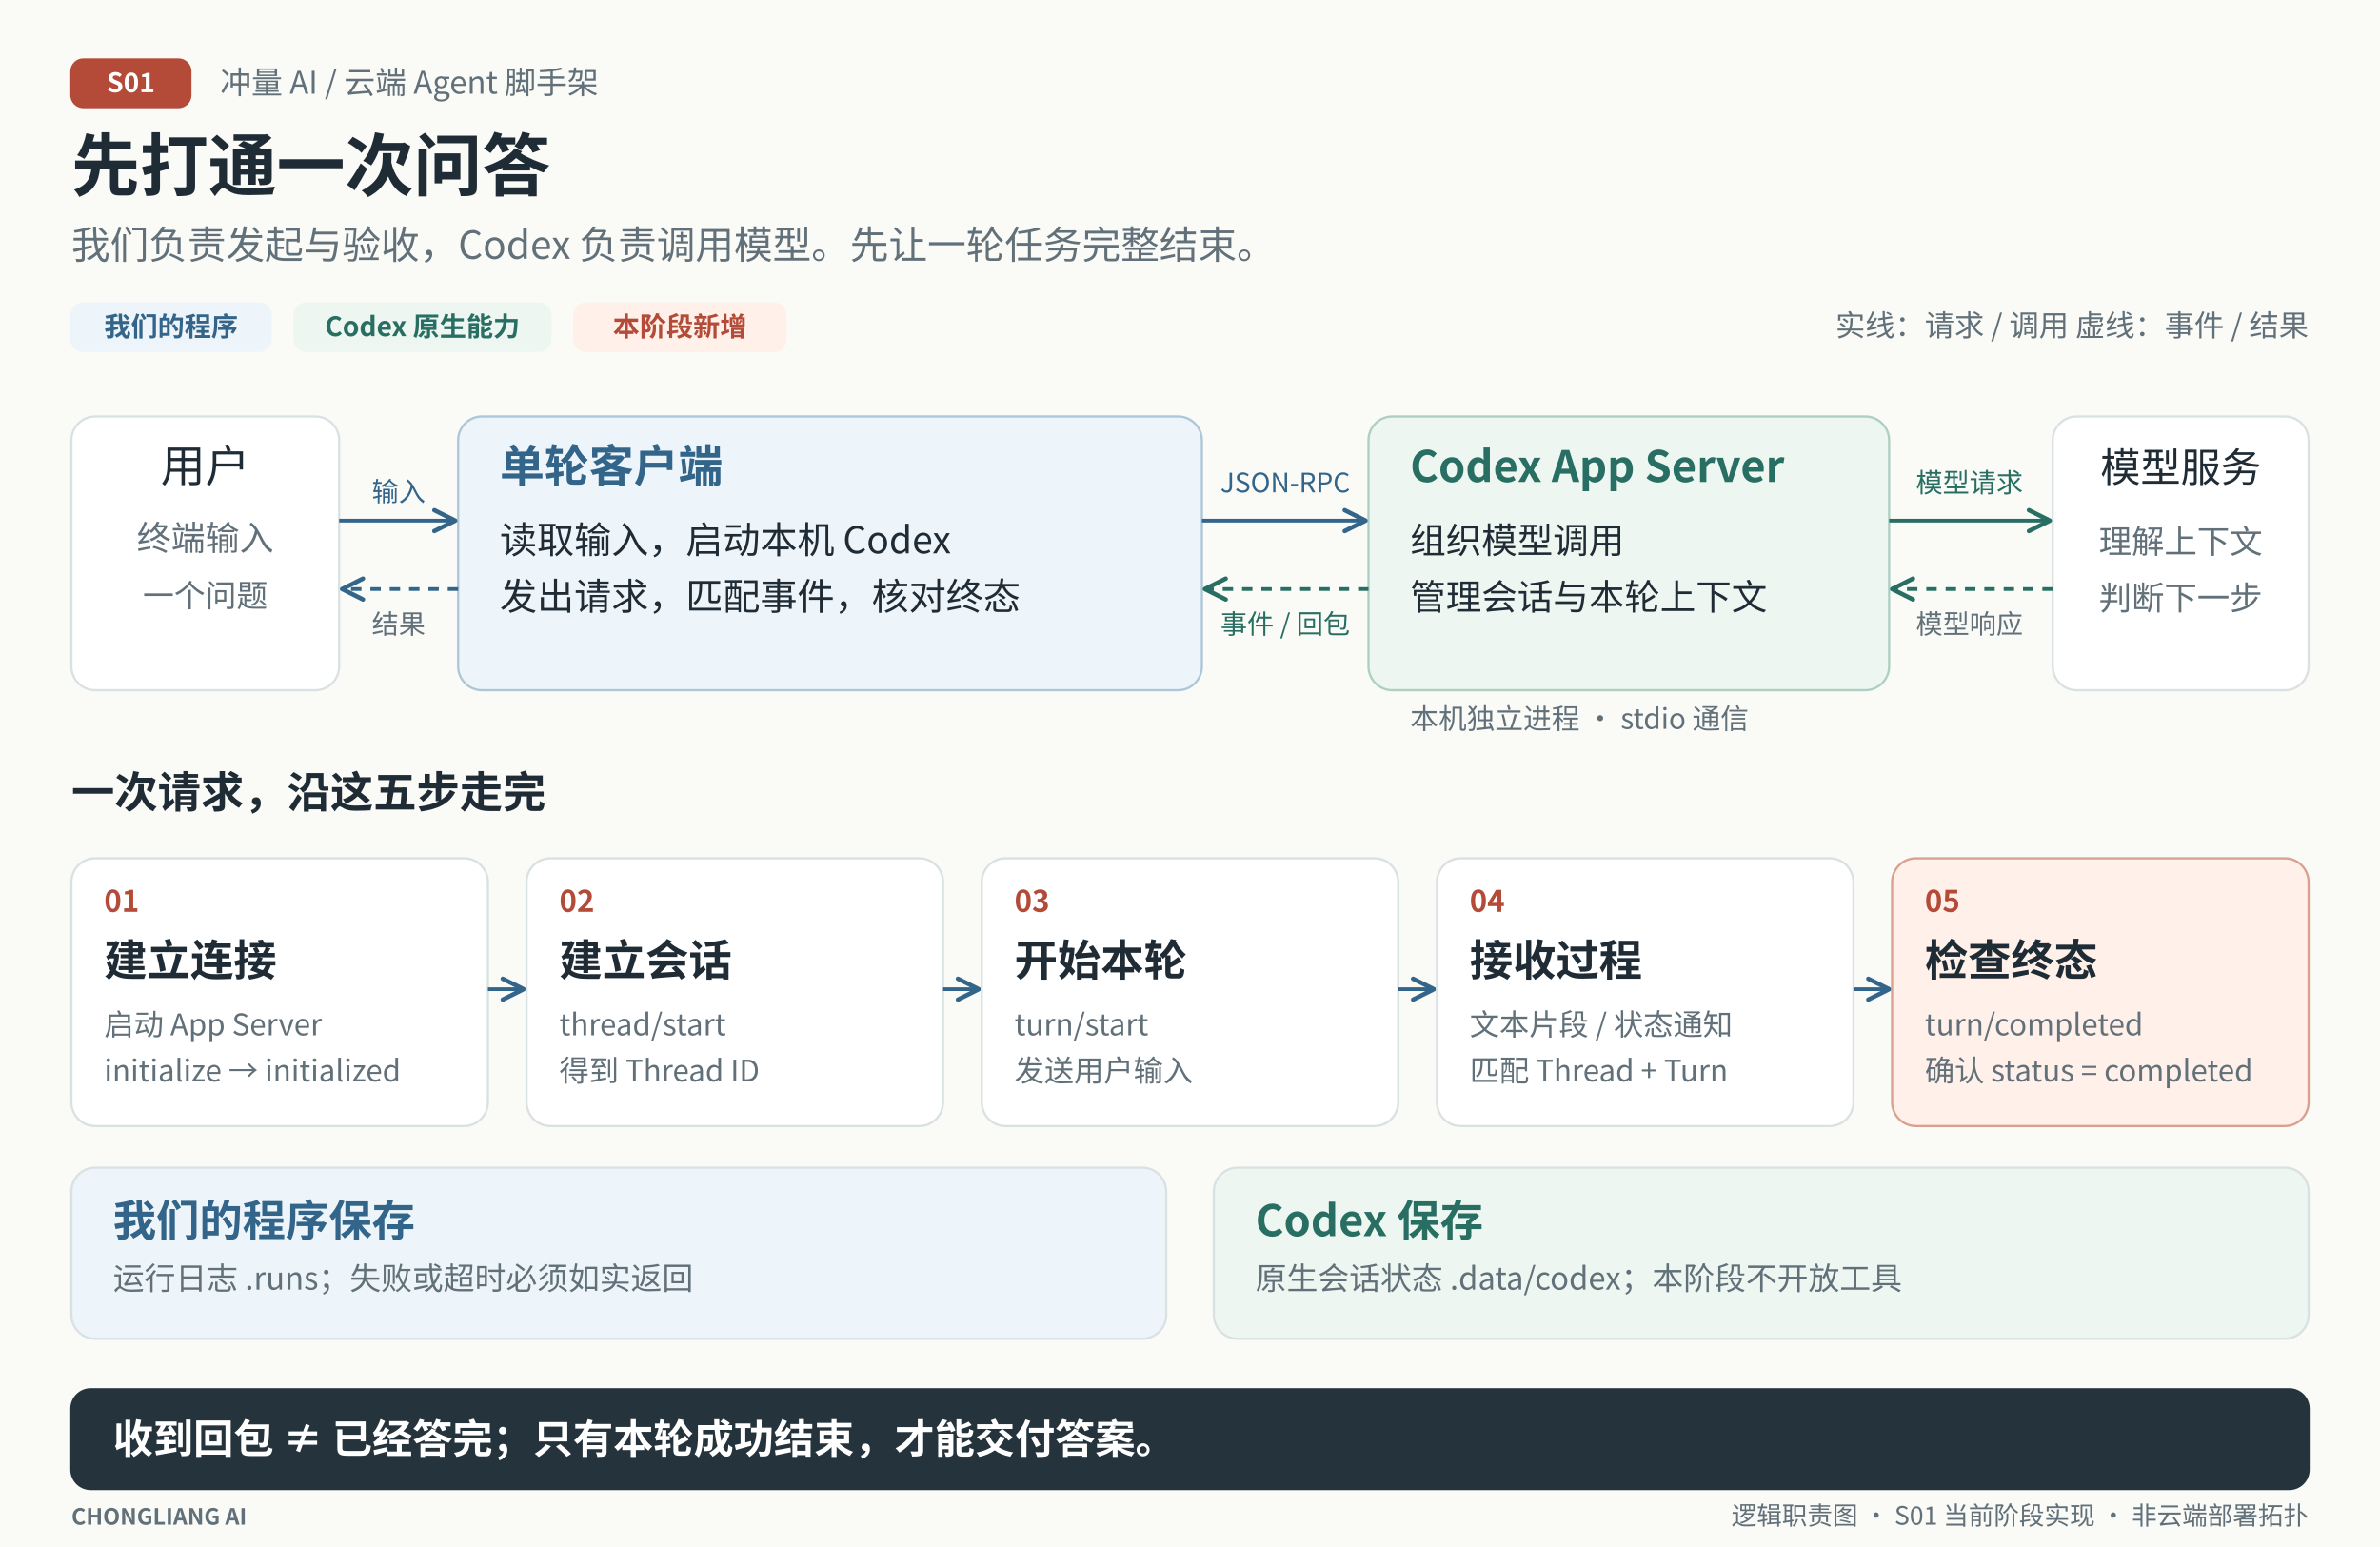
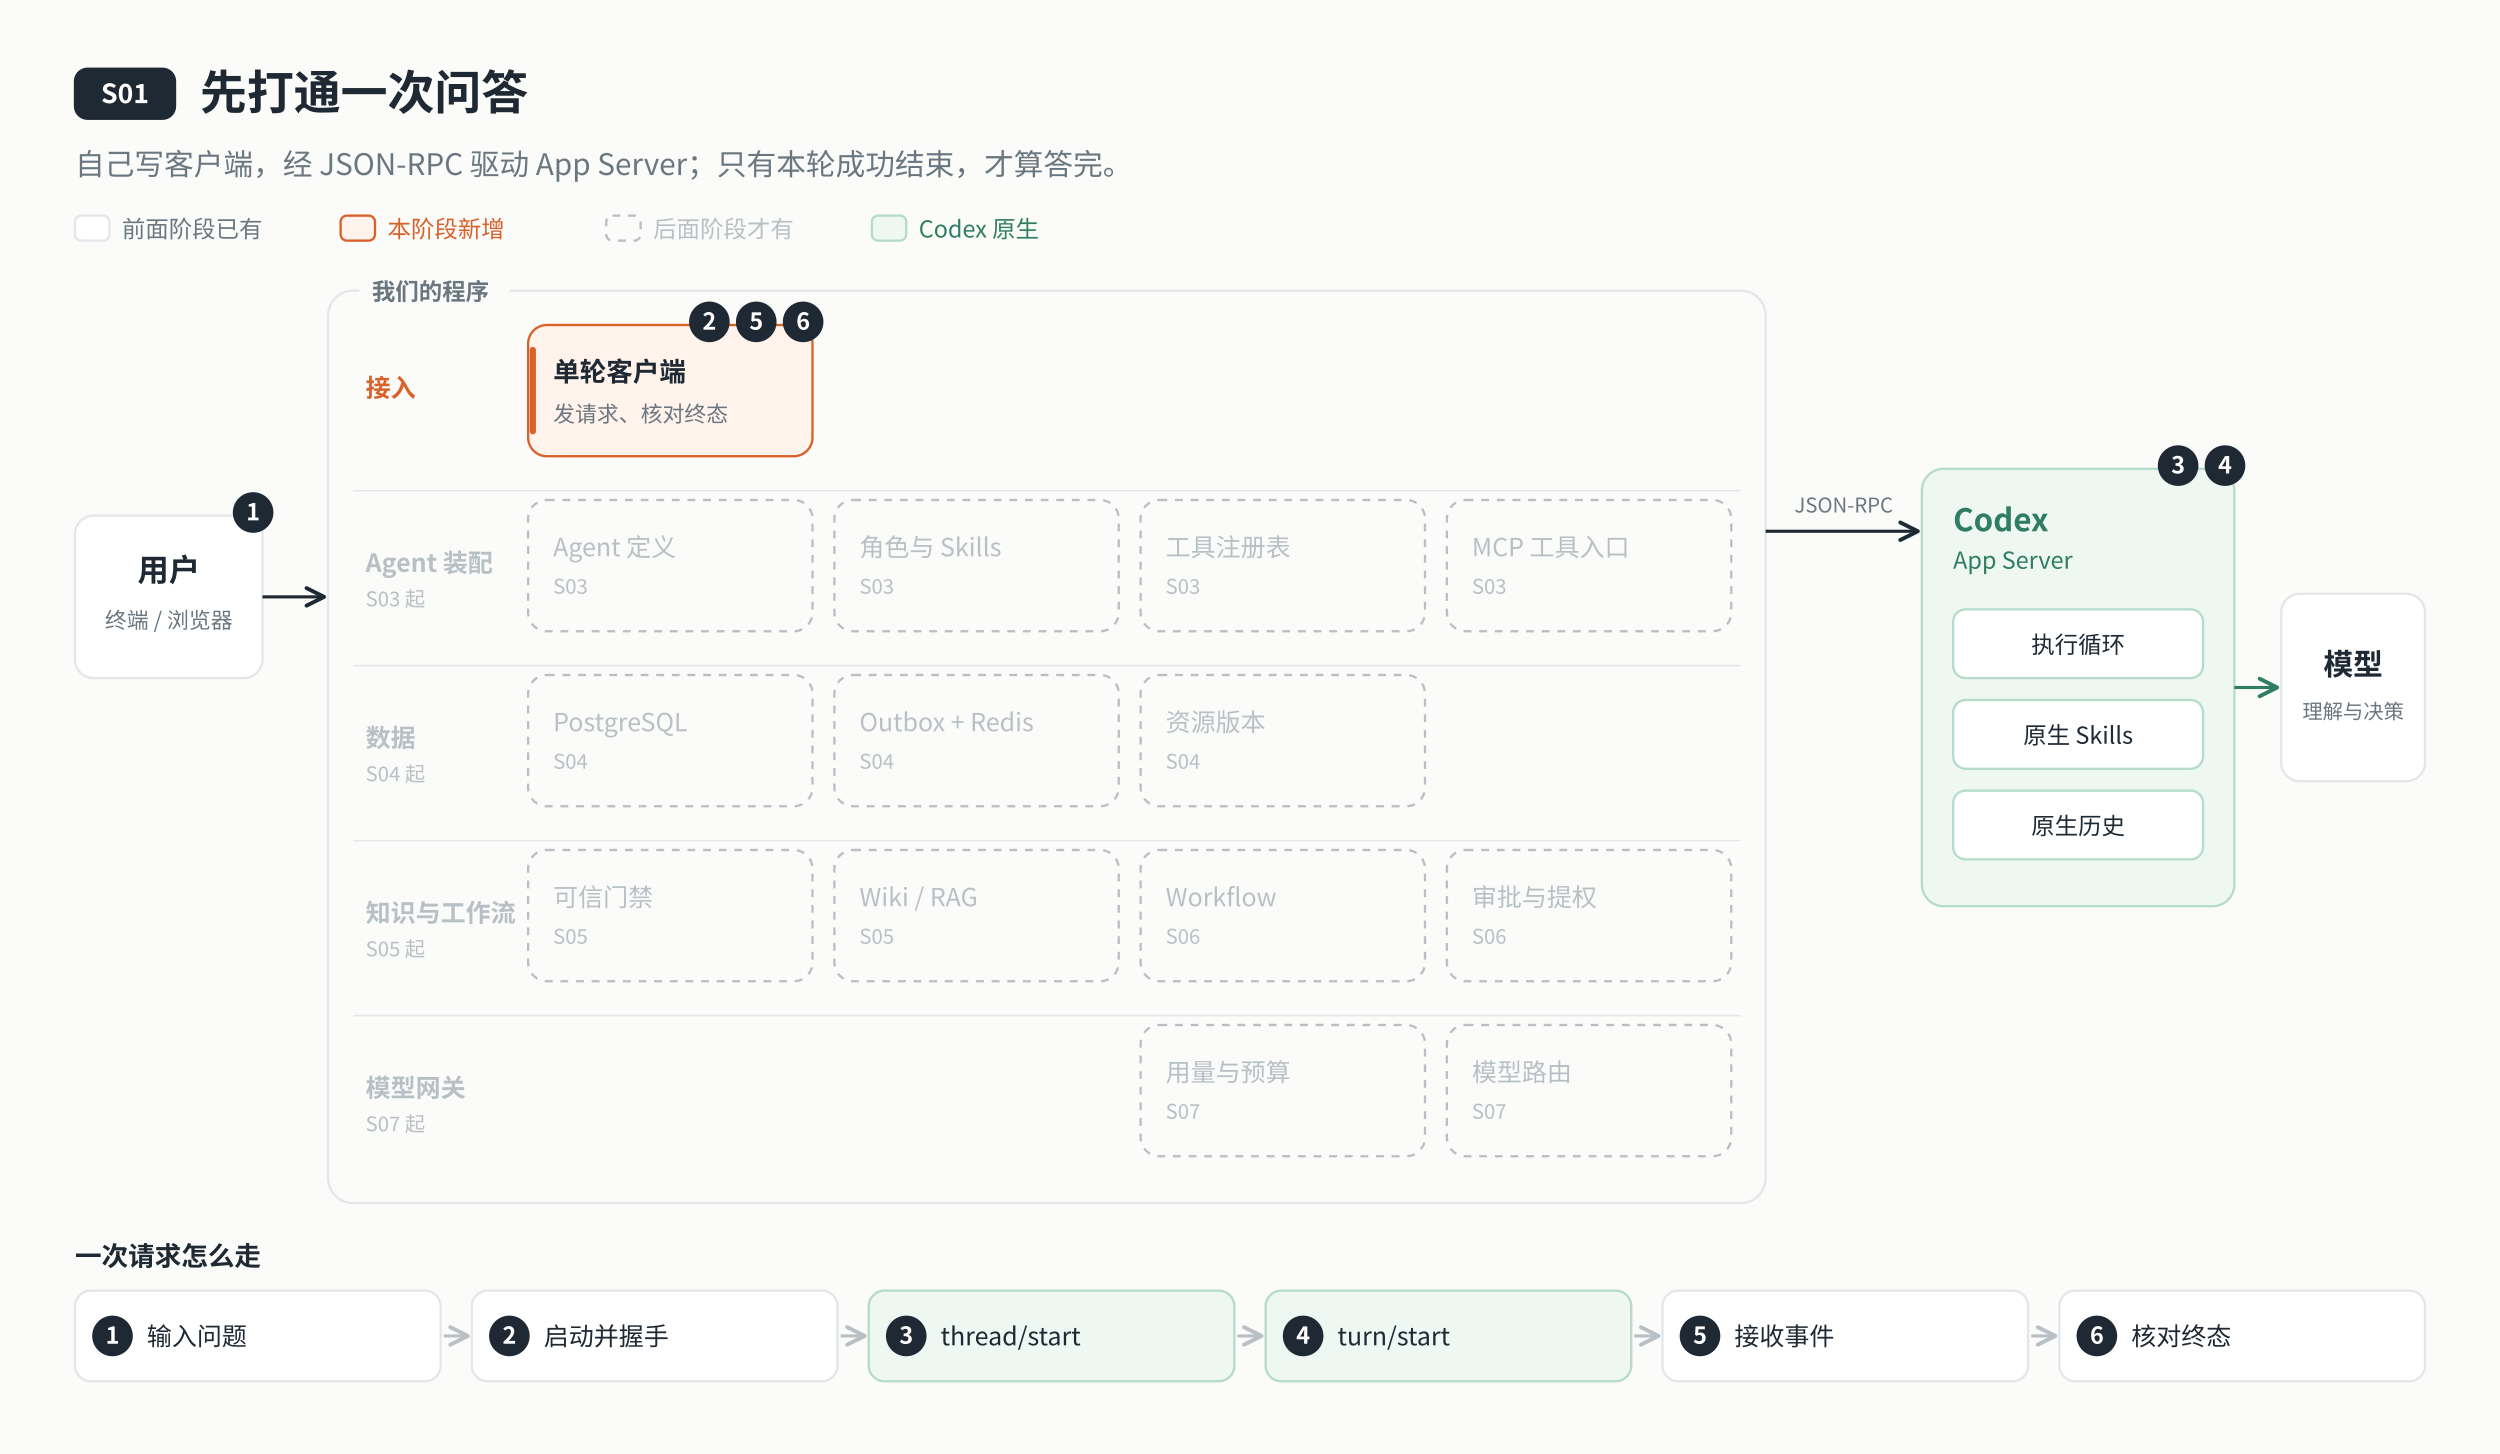
- <svg xmlns="http://www.w3.org/2000/svg" width="1600" height="1040" viewBox="0 0 1600 1040" role="img" aria-labelledby="title desc">
+ <svg xmlns="http://www.w3.org/2000/svg" width="1600" height="930" viewBox="0 0 1600 930" role="img" aria-labelledby="title desc">
  <defs>
-     <marker id="arrow" viewBox="0 0 10 10" refX="9" refY="5" markerWidth="7" markerHeight="7" orient="auto-start-reverse">
-       <path d="M1 1 L9 5 L1 9" fill="none" stroke="#33658A" stroke-width="1.7" stroke-linecap="round" stroke-linejoin="round" />
+     <marker id="mB8C0C6" viewBox="0 0 10 10" refX="8" refY="5" markerWidth="7" markerHeight="7" orient="auto-start-reverse">
+       <path d="M1 1 L9 5 L1 9" fill="none" stroke="#B8C0C6" stroke-width="1.8" stroke-linecap="round" stroke-linejoin="round" />
    </marker>
-     <marker id="red" viewBox="0 0 10 10" refX="9" refY="5" markerWidth="7" markerHeight="7" orient="auto-start-reverse">
-       <path d="M1 1 L9 5 L1 9" fill="none" stroke="#B34B38" stroke-width="1.7" stroke-linecap="round" stroke-linejoin="round" />
+     <marker id="m1F2933" viewBox="0 0 10 10" refX="8" refY="5" markerWidth="7" markerHeight="7" orient="auto-start-reverse">
+       <path d="M1 1 L9 5 L1 9" fill="none" stroke="#1F2933" stroke-width="1.8" stroke-linecap="round" stroke-linejoin="round" />
    </marker>
-     <marker id="green" viewBox="0 0 10 10" refX="9" refY="5" markerWidth="7" markerHeight="7" orient="auto-start-reverse">
-       <path d="M1 1 L9 5 L1 9" fill="none" stroke="#296E62" stroke-width="1.7" stroke-linecap="round" stroke-linejoin="round" />
+     <marker id="m2F7D62" viewBox="0 0 10 10" refX="8" refY="5" markerWidth="7" markerHeight="7" orient="auto-start-reverse">
+       <path d="M1 1 L9 5 L1 9" fill="none" stroke="#2F7D62" stroke-width="1.8" stroke-linecap="round" stroke-linejoin="round" />
    </marker>
  </defs>
  <g font-family="PingFang SC, Microsoft YaHei, Noto Sans CJK SC, sans-serif">
-     <rect x="0" y="0" width="1600" height="1040" rx="0" fill="#FAFAF7" stroke="#FAFAF7" stroke-width="1.5" />
-     <rect x="48" y="40" width="80" height="32" rx="8" fill="#B34B38" stroke="#B34B38" stroke-width="1.5" />
-     <text x="88" y="62" font-size="18" fill="#FFFFFF" font-weight="650" text-anchor="middle">S01</text>
-     <text x="148" y="63" font-size="21" fill="#617079" font-weight="400" text-anchor="start">冲量 AI  /  云端 Agent 脚手架</text>
-     <text x="48" y="128" font-size="46" fill="#202C35" font-weight="700" text-anchor="start">先打通一次问答</text>
-     <text x="48" y="174" font-size="26" fill="#617079" font-weight="400" text-anchor="start">我们负责发起与验收，Codex 负责调用模型。先让一轮任务完整结束。</text>
-     <rect x="48" y="204" width="134" height="32" rx="8" fill="#EEF5FA" stroke="#EEF5FA" stroke-width="1.5" />
-     <text x="115" y="226" font-size="18" fill="#33658A" font-weight="650" text-anchor="middle">我们的程序</text>
-     <rect x="198" y="204" width="172" height="32" rx="8" fill="#EDF6F1" stroke="#EDF6F1" stroke-width="1.5" />
-     <text x="284" y="226" font-size="18" fill="#296E62" font-weight="650" text-anchor="middle">Codex 原生能力</text>
-     <rect x="386" y="204" width="142" height="32" rx="8" fill="#FFF0E9" stroke="#FFF0E9" stroke-width="1.5" />
-     <text x="457" y="226" font-size="18" fill="#B34B38" font-weight="650" text-anchor="middle">本阶段新增</text>
-     <text x="1552" y="226" font-size="20" fill="#617079" font-weight="400" text-anchor="end">实线：请求 / 调用     虚线：事件 / 结果</text>
-     <rect x="48" y="280" width="180" height="184" rx="16" fill="#FFFFFF" stroke="#D9E1E3" stroke-width="1.5" />
-     <text x="138" y="324" font-size="30" fill="#202C35" font-weight="500" text-anchor="middle">用户</text>
-     <text x="138" y="370" font-size="23" fill="#617079" font-weight="500" text-anchor="middle">终端输入</text>
-     <text x="138" y="408" font-size="21" fill="#617079" font-weight="500" text-anchor="middle">一个问题</text>
-     <rect x="308" y="280" width="500" height="184" rx="16" fill="#EEF5FA" stroke="#ADC6D8" stroke-width="1.5" />
-     <text x="336" y="324" font-size="30" fill="#33658A" font-weight="650" text-anchor="start">单轮客户端</text>
-     <text x="336" y="372" font-size="25" fill="#202C35" font-weight="400" text-anchor="start">读取输入，启动本机 Codex</text>
-     <text x="336" y="410" font-size="25" fill="#202C35" font-weight="400" text-anchor="start">发出请求，匹配事件，核对终态</text>
-     <rect x="920" y="280" width="350" height="184" rx="16" fill="#EDF6F1" stroke="#ADCFC4" stroke-width="1.5" />
-     <text x="948" y="324" font-size="29" fill="#296E62" font-weight="650" text-anchor="start">Codex App Server</text>
-     <text x="948" y="372" font-size="24" fill="#202C35" font-weight="400" text-anchor="start">组织模型调用</text>
-     <text x="948" y="410" font-size="24" fill="#202C35" font-weight="400" text-anchor="start">管理会话与本轮上下文</text>
-     <rect x="1380" y="280" width="172" height="184" rx="16" fill="#FFFFFF" stroke="#D9E1E3" stroke-width="1.5" />
-     <text x="1466" y="324" font-size="27" fill="#202C35" font-weight="500" text-anchor="middle">模型服务</text>
-     <text x="1466" y="372" font-size="22" fill="#617079" font-weight="500" text-anchor="middle">理解上下文</text>
-     <text x="1466" y="410" font-size="22" fill="#617079" font-weight="500" text-anchor="middle">判断下一步</text>
-     <path d="M228,350 L306,350" fill="none" stroke="#33658A" stroke-width="2.5" marker-end="url(#arrow)" />
-     <path d="M308,396 L230,396" fill="none" stroke="#33658A" stroke-width="2.5" stroke-dasharray="7 6" marker-end="url(#arrow)" />
-     <text x="268" y="337" font-size="18" fill="#33658A" font-weight="500" text-anchor="middle">输入</text>
-     <text x="268" y="426" font-size="18" fill="#617079" font-weight="500" text-anchor="middle">结果</text>
-     <path d="M808,350 L918,350" fill="none" stroke="#33658A" stroke-width="2.5" marker-end="url(#arrow)" />
-     <path d="M920,396 L810,396" fill="none" stroke="#296E62" stroke-width="2.5" stroke-dasharray="7 6" marker-end="url(#green)" />
-     <text x="864" y="331" font-size="18" fill="#33658A" font-weight="500" text-anchor="middle">JSON-RPC</text>
-     <text x="864" y="426" font-size="18" fill="#296E62" font-weight="500" text-anchor="middle">事件 / 回包</text>
-     <path d="M1270,350 L1378,350" fill="none" stroke="#296E62" stroke-width="2.5" marker-end="url(#green)" />
-     <path d="M1380,396 L1272,396" fill="none" stroke="#296E62" stroke-width="2.5" stroke-dasharray="7 6" marker-end="url(#green)" />
-     <text x="1324" y="331" font-size="18" fill="#296E62" font-weight="500" text-anchor="middle">模型请求</text>
-     <text x="1324" y="426" font-size="18" fill="#617079" font-weight="500" text-anchor="middle">模型响应</text>
-     <text x="948" y="490" font-size="19" fill="#617079" font-weight="400" text-anchor="start">本机独立进程 · stdio 通信</text>
-     <text x="48" y="543" font-size="29" fill="#202C35" font-weight="650" text-anchor="start">一次请求，沿这五步走完</text>
-     <rect x="48" y="577" width="280" height="180" rx="16" fill="#FFFFFF" stroke="#D9E1E3" stroke-width="1.5" />
-     <text x="70" y="613" font-size="20" fill="#B34B38" font-weight="650" text-anchor="start">01</text>
-     <text x="70" y="656" font-size="29" fill="#202C35" font-weight="650" text-anchor="start">建立连接</text>
-     <text x="70" y="696" font-size="20" fill="#617079" font-weight="400" text-anchor="start">启动 App Server</text>
-     <text x="70" y="727" font-size="20" fill="#617079" font-weight="400" text-anchor="start">initialize → initialized</text>
-     <path d="M328,665 L352,665" fill="none" stroke="#33658A" stroke-width="2.5" marker-end="url(#arrow)" />
-     <rect x="354" y="577" width="280" height="180" rx="16" fill="#FFFFFF" stroke="#D9E1E3" stroke-width="1.5" />
-     <text x="376" y="613" font-size="20" fill="#B34B38" font-weight="650" text-anchor="start">02</text>
-     <text x="376" y="656" font-size="29" fill="#202C35" font-weight="650" text-anchor="start">建立会话</text>
-     <text x="376" y="696" font-size="20" fill="#617079" font-weight="400" text-anchor="start">thread/start</text>
-     <text x="376" y="727" font-size="20" fill="#617079" font-weight="400" text-anchor="start">得到 Thread ID</text>
-     <path d="M634,665 L658,665" fill="none" stroke="#33658A" stroke-width="2.5" marker-end="url(#arrow)" />
-     <rect x="660" y="577" width="280" height="180" rx="16" fill="#FFFFFF" stroke="#D9E1E3" stroke-width="1.5" />
-     <text x="682" y="613" font-size="20" fill="#B34B38" font-weight="650" text-anchor="start">03</text>
-     <text x="682" y="656" font-size="29" fill="#202C35" font-weight="650" text-anchor="start">开始本轮</text>
-     <text x="682" y="696" font-size="20" fill="#617079" font-weight="400" text-anchor="start">turn/start</text>
-     <text x="682" y="727" font-size="20" fill="#617079" font-weight="400" text-anchor="start">发送用户输入</text>
-     <path d="M940,665 L964,665" fill="none" stroke="#33658A" stroke-width="2.5" marker-end="url(#arrow)" />
-     <rect x="966" y="577" width="280" height="180" rx="16" fill="#FFFFFF" stroke="#D9E1E3" stroke-width="1.5" />
-     <text x="988" y="613" font-size="20" fill="#B34B38" font-weight="650" text-anchor="start">04</text>
-     <text x="988" y="656" font-size="29" fill="#202C35" font-weight="650" text-anchor="start">接收过程</text>
-     <text x="988" y="696" font-size="20" fill="#617079" font-weight="400" text-anchor="start">文本片段 / 状态通知</text>
-     <text x="988" y="727" font-size="20" fill="#617079" font-weight="400" text-anchor="start">匹配 Thread + Turn</text>
-     <path d="M1246,665 L1270,665" fill="none" stroke="#33658A" stroke-width="2.5" marker-end="url(#arrow)" />
-     <rect x="1272" y="577" width="280" height="180" rx="16" fill="#FFF0E9" stroke="#D8A18F" stroke-width="1.5" />
-     <text x="1294" y="613" font-size="20" fill="#B34B38" font-weight="650" text-anchor="start">05</text>
-     <text x="1294" y="656" font-size="29" fill="#202C35" font-weight="650" text-anchor="start">检查终态</text>
-     <text x="1294" y="696" font-size="20" fill="#617079" font-weight="400" text-anchor="start">turn/completed</text>
-     <text x="1294" y="727" font-size="20" fill="#617079" font-weight="400" text-anchor="start">确认 status = completed</text>
-     <rect x="48" y="785" width="736" height="115" rx="16" fill="#EEF5FA" stroke="#D9E1E3" stroke-width="1.5" />
-     <text x="76" y="831" font-size="29" fill="#33658A" font-weight="650" text-anchor="start">我们的程序保存</text>
-     <text x="76" y="867" font-size="21" fill="#617079" font-weight="400" text-anchor="start">运行日志 .runs；失败或超时必须如实返回</text>
-     <rect x="816" y="785" width="736" height="115" rx="16" fill="#EDF6F1" stroke="#D9E1E3" stroke-width="1.5" />
-     <text x="844" y="831" font-size="29" fill="#296E62" font-weight="650" text-anchor="start">Codex 保存</text>
-     <text x="844" y="867" font-size="21" fill="#617079" font-weight="400" text-anchor="start">原生会话状态 .data/codex；本阶段不开放工具</text>
-     <rect x="48" y="934" width="1504" height="67" rx="13" fill="#24333C" stroke="#24333C" stroke-width="1.5" />
-     <text x="76" y="977" font-size="27" fill="#FFFFFF" font-weight="550" text-anchor="start">收到回包 ≠ 已经答完；只有本轮成功结束，才能交付答案。</text>
-     <text x="48" y="1025" font-size="15" fill="#617079" font-weight="650" text-anchor="start">CHONGLIANG AI</text>
-     <text x="1552" y="1025" font-size="17" fill="#617079" font-weight="400" text-anchor="end">逻辑职责图 · S01 当前阶段实现 · 非云端部署拓扑</text>
+     <rect x="0" y="0" width="1600" height="930" rx="0" fill="#FBFBF9" stroke="#FBFBF9" stroke-width="1.5" />
+     <rect x="48" y="44" width="64" height="32" rx="8" fill="#1F2933" stroke="#1F2933" stroke-width="1.5" />
+     <text x="80" y="66" font-size="17" fill="#fff" font-weight="700" text-anchor="middle">S01</text>
+     <text x="128" y="70" font-size="30" fill="#1F2933" font-weight="700" text-anchor="start">先打通一次问答</text>
+     <text x="48" y="112" font-size="19" fill="#6B7780" font-weight="400" text-anchor="start">自己写客户端，经 JSON-RPC 驱动 App Server；只有本轮成功结束，才算答完。</text>
+     <rect x="48" y="138" width="22" height="16" rx="4" fill="#FFFFFF" stroke="#E3E7EA" stroke-width="1.5" />
+     <text x="78" y="152" font-size="15" fill="#6B7780" font-weight="400" text-anchor="start">前面阶段已有</text>
+     <rect x="218" y="138" width="22" height="16" rx="4" fill="#FFF3EC" stroke="#D9622B" stroke-width="1.5" />
+     <text x="248" y="152" font-size="15" fill="#D9622B" font-weight="400" text-anchor="start">本阶段新增</text>
+     <rect x="388" y="138" width="22" height="16" rx="4" fill="#FBFBF9" stroke="#B8C0C6" stroke-width="1.5" stroke-dasharray="5 5" />
+     <text x="418" y="152" font-size="15" fill="#B8C0C6" font-weight="400" text-anchor="start">后面阶段才有</text>
+     <rect x="558" y="138" width="22" height="16" rx="4" fill="#EEF7F2" stroke="#B5DCCB" stroke-width="1.5" />
+     <text x="588" y="152" font-size="15" fill="#2F7D62" font-weight="400" text-anchor="start">Codex 原生</text>
+     <rect x="48" y="330" width="120" height="104" rx="12" fill="#FFFFFF" stroke="#E3E7EA" stroke-width="1.5" />
+     <text x="108" y="372" font-size="20" fill="#1F2933" font-weight="600" text-anchor="middle">用户</text>
+     <text x="108" y="402" font-size="14" fill="#6B7780" font-weight="400" text-anchor="middle">终端 / 浏览器</text>
+     <rect x="210" y="186" width="920" height="584" rx="16" fill="none" stroke="#E3E7EA" stroke-width="1.5" />
+     <rect x="230" y="175" width="96" height="22" fill="#FBFBF9" />
+     <text x="238" y="192" font-size="15" fill="#6B7780" font-weight="600" text-anchor="start">我们的程序</text>
+     <text x="234" y="254" font-size="16" fill="#D9622B" font-weight="600" text-anchor="start">接入</text>
+     <rect x="338" y="208" width="182" height="84" rx="12" fill="#FFF3EC" stroke="#D9622B" stroke-width="1.5" />
+     <rect x="339" y="222" width="4" height="56" rx="2" fill="#D9622B" />
+     <text x="354" y="244" font-size="17" fill="#1F2933" font-weight="600" text-anchor="start">单轮客户端</text>
+     <text x="354" y="270" font-size="14" fill="#6B7780" font-weight="400" text-anchor="start">发请求、核对终态</text>
+     <text x="234" y="366" font-size="16" fill="#B8C0C6" font-weight="600" text-anchor="start">Agent 装配</text>
+     <text x="234" y="388" font-size="13" fill="#B8C0C6" font-weight="400" text-anchor="start">S03 起</text>
+     <line x1="226" y1="314" x2="1114" y2="314" stroke="#E3E7EA" stroke-width="1" />
+     <rect x="338" y="320" width="182" height="84" rx="12" fill="none" stroke="#B8C0C6" stroke-width="1.5" stroke-dasharray="5 5" />
+     <text x="354" y="356" font-size="16" fill="#B8C0C6" font-weight="500" text-anchor="start">Agent 定义</text>
+     <text x="354" y="380" font-size="13" fill="#B8C0C6" font-weight="400" text-anchor="start">S03</text>
+     <rect x="534" y="320" width="182" height="84" rx="12" fill="none" stroke="#B8C0C6" stroke-width="1.5" stroke-dasharray="5 5" />
+     <text x="550" y="356" font-size="16" fill="#B8C0C6" font-weight="500" text-anchor="start">角色与 Skills</text>
+     <text x="550" y="380" font-size="13" fill="#B8C0C6" font-weight="400" text-anchor="start">S03</text>
+     <rect x="730" y="320" width="182" height="84" rx="12" fill="none" stroke="#B8C0C6" stroke-width="1.5" stroke-dasharray="5 5" />
+     <text x="746" y="356" font-size="16" fill="#B8C0C6" font-weight="500" text-anchor="start">工具注册表</text>
+     <text x="746" y="380" font-size="13" fill="#B8C0C6" font-weight="400" text-anchor="start">S03</text>
+     <rect x="926" y="320" width="182" height="84" rx="12" fill="none" stroke="#B8C0C6" stroke-width="1.5" stroke-dasharray="5 5" />
+     <text x="942" y="356" font-size="16" fill="#B8C0C6" font-weight="500" text-anchor="start">MCP 工具入口</text>
+     <text x="942" y="380" font-size="13" fill="#B8C0C6" font-weight="400" text-anchor="start">S03</text>
+     <text x="234" y="478" font-size="16" fill="#B8C0C6" font-weight="600" text-anchor="start">数据</text>
+     <text x="234" y="500" font-size="13" fill="#B8C0C6" font-weight="400" text-anchor="start">S04 起</text>
+     <line x1="226" y1="426" x2="1114" y2="426" stroke="#E3E7EA" stroke-width="1" />
+     <rect x="338" y="432" width="182" height="84" rx="12" fill="none" stroke="#B8C0C6" stroke-width="1.5" stroke-dasharray="5 5" />
+     <text x="354" y="468" font-size="16" fill="#B8C0C6" font-weight="500" text-anchor="start">PostgreSQL</text>
+     <text x="354" y="492" font-size="13" fill="#B8C0C6" font-weight="400" text-anchor="start">S04</text>
+     <rect x="534" y="432" width="182" height="84" rx="12" fill="none" stroke="#B8C0C6" stroke-width="1.5" stroke-dasharray="5 5" />
+     <text x="550" y="468" font-size="16" fill="#B8C0C6" font-weight="500" text-anchor="start">Outbox + Redis</text>
+     <text x="550" y="492" font-size="13" fill="#B8C0C6" font-weight="400" text-anchor="start">S04</text>
+     <rect x="730" y="432" width="182" height="84" rx="12" fill="none" stroke="#B8C0C6" stroke-width="1.5" stroke-dasharray="5 5" />
+     <text x="746" y="468" font-size="16" fill="#B8C0C6" font-weight="500" text-anchor="start">资源版本</text>
+     <text x="746" y="492" font-size="13" fill="#B8C0C6" font-weight="400" text-anchor="start">S04</text>
+     <text x="234" y="590" font-size="16" fill="#B8C0C6" font-weight="600" text-anchor="start">知识与工作流</text>
+     <text x="234" y="612" font-size="13" fill="#B8C0C6" font-weight="400" text-anchor="start">S05 起</text>
+     <line x1="226" y1="538" x2="1114" y2="538" stroke="#E3E7EA" stroke-width="1" />
+     <rect x="338" y="544" width="182" height="84" rx="12" fill="none" stroke="#B8C0C6" stroke-width="1.5" stroke-dasharray="5 5" />
+     <text x="354" y="580" font-size="16" fill="#B8C0C6" font-weight="500" text-anchor="start">可信门禁</text>
+     <text x="354" y="604" font-size="13" fill="#B8C0C6" font-weight="400" text-anchor="start">S05</text>
+     <rect x="534" y="544" width="182" height="84" rx="12" fill="none" stroke="#B8C0C6" stroke-width="1.5" stroke-dasharray="5 5" />
+     <text x="550" y="580" font-size="16" fill="#B8C0C6" font-weight="500" text-anchor="start">Wiki / RAG</text>
+     <text x="550" y="604" font-size="13" fill="#B8C0C6" font-weight="400" text-anchor="start">S05</text>
+     <rect x="730" y="544" width="182" height="84" rx="12" fill="none" stroke="#B8C0C6" stroke-width="1.5" stroke-dasharray="5 5" />
+     <text x="746" y="580" font-size="16" fill="#B8C0C6" font-weight="500" text-anchor="start">Workflow</text>
+     <text x="746" y="604" font-size="13" fill="#B8C0C6" font-weight="400" text-anchor="start">S06</text>
+     <rect x="926" y="544" width="182" height="84" rx="12" fill="none" stroke="#B8C0C6" stroke-width="1.5" stroke-dasharray="5 5" />
+     <text x="942" y="580" font-size="16" fill="#B8C0C6" font-weight="500" text-anchor="start">审批与提权</text>
+     <text x="942" y="604" font-size="13" fill="#B8C0C6" font-weight="400" text-anchor="start">S06</text>
+     <text x="234" y="702" font-size="16" fill="#B8C0C6" font-weight="600" text-anchor="start">模型网关</text>
+     <text x="234" y="724" font-size="13" fill="#B8C0C6" font-weight="400" text-anchor="start">S07 起</text>
+     <line x1="226" y1="650" x2="1114" y2="650" stroke="#E3E7EA" stroke-width="1" />
+     <rect x="730" y="656" width="182" height="84" rx="12" fill="none" stroke="#B8C0C6" stroke-width="1.5" stroke-dasharray="5 5" />
+     <text x="746" y="692" font-size="16" fill="#B8C0C6" font-weight="500" text-anchor="start">用量与预算</text>
+     <text x="746" y="716" font-size="13" fill="#B8C0C6" font-weight="400" text-anchor="start">S07</text>
+     <rect x="926" y="656" width="182" height="84" rx="12" fill="none" stroke="#B8C0C6" stroke-width="1.5" stroke-dasharray="5 5" />
+     <text x="942" y="692" font-size="16" fill="#B8C0C6" font-weight="500" text-anchor="start">模型路由</text>
+     <text x="942" y="716" font-size="13" fill="#B8C0C6" font-weight="400" text-anchor="start">S07</text>
+     <rect x="1230" y="300" width="200" height="280" rx="14" fill="#EEF7F2" stroke="#B5DCCB" stroke-width="1.5" />
+     <text x="1250" y="340" font-size="20" fill="#2F7D62" font-weight="700" text-anchor="start">Codex</text>
+     <text x="1250" y="364" font-size="15" fill="#2F7D62" font-weight="400" text-anchor="start">App Server</text>
+     <rect x="1250" y="390" width="160" height="44" rx="8" fill="#FFFFFF" stroke="#B5DCCB" stroke-width="1.5" />
+     <text x="1330" y="418" font-size="15" fill="#1F2933" font-weight="500" text-anchor="middle">执行循环</text>
+     <rect x="1250" y="448" width="160" height="44" rx="8" fill="#FFFFFF" stroke="#B5DCCB" stroke-width="1.5" />
+     <text x="1330" y="476" font-size="15" fill="#1F2933" font-weight="500" text-anchor="middle">原生 Skills</text>
+     <rect x="1250" y="506" width="160" height="44" rx="8" fill="#FFFFFF" stroke="#B5DCCB" stroke-width="1.5" />
+     <text x="1330" y="534" font-size="15" fill="#1F2933" font-weight="500" text-anchor="middle">原生历史</text>
+     <rect x="1460" y="380" width="92" height="120" rx="12" fill="#FFFFFF" stroke="#E3E7EA" stroke-width="1.5" />
+     <text x="1506" y="432" font-size="19" fill="#1F2933" font-weight="600" text-anchor="middle">模型</text>
+     <text x="1506" y="460" font-size="13" fill="#6B7780" font-weight="400" text-anchor="middle">理解与决策</text>
+     <path d="M168,382 L206,382" fill="none" stroke="#1F2933" stroke-width="2" marker-end="url(#m1F2933)" />
+     <path d="M1130,340 L1226,340" fill="none" stroke="#1F2933" stroke-width="2" marker-end="url(#m1F2933)" />
+     <text x="1180" y="328" font-size="13" fill="#6B7780" font-weight="500" text-anchor="middle">JSON-RPC</text>
+     <path d="M1430,440 L1456,440" fill="none" stroke="#2F7D62" stroke-width="2" marker-end="url(#m2F7D62)" />
+     <circle cx="162" cy="328" r="13" fill="#1F2933" />
+     <text x="162" y="333" font-size="15" fill="#fff" font-weight="700" text-anchor="middle">1</text>
+     <circle cx="454" cy="206" r="13" fill="#1F2933" />
+     <text x="454" y="211" font-size="15" fill="#fff" font-weight="700" text-anchor="middle">2</text>
+     <circle cx="484" cy="206" r="13" fill="#1F2933" />
+     <text x="484" y="211" font-size="15" fill="#fff" font-weight="700" text-anchor="middle">5</text>
+     <circle cx="514" cy="206" r="13" fill="#1F2933" />
+     <text x="514" y="211" font-size="15" fill="#fff" font-weight="700" text-anchor="middle">6</text>
+     <circle cx="1394" cy="298" r="13" fill="#1F2933" />
+     <text x="1394" y="303" font-size="15" fill="#fff" font-weight="700" text-anchor="middle">3</text>
+     <circle cx="1424" cy="298" r="13" fill="#1F2933" />
+     <text x="1424" y="303" font-size="15" fill="#fff" font-weight="700" text-anchor="middle">4</text>
+     <text x="48" y="810" font-size="17" fill="#1F2933" font-weight="700" text-anchor="start">一次请求怎么走</text>
+     <rect x="48" y="826" width="234" height="58" rx="10" fill="#FFFFFF" stroke="#E3E7EA" stroke-width="1.5" />
+     <circle cx="72" cy="855" r="13" fill="#1F2933" />
+     <text x="72" y="860" font-size="15" fill="#fff" font-weight="700" text-anchor="middle">1</text>
+     <text x="94" y="861" font-size="16" fill="#1F2933" font-weight="500" text-anchor="start">输入问题</text>
+     <path d="M284,855 L298,855" fill="none" stroke="#B8C0C6" stroke-width="2" marker-end="url(#mB8C0C6)" />
+     <rect x="302" y="826" width="234" height="58" rx="10" fill="#FFFFFF" stroke="#E3E7EA" stroke-width="1.5" />
+     <circle cx="326" cy="855" r="13" fill="#1F2933" />
+     <text x="326" y="860" font-size="15" fill="#fff" font-weight="700" text-anchor="middle">2</text>
+     <text x="348" y="861" font-size="16" fill="#1F2933" font-weight="500" text-anchor="start">启动并握手</text>
+     <path d="M538,855 L552,855" fill="none" stroke="#B8C0C6" stroke-width="2" marker-end="url(#mB8C0C6)" />
+     <rect x="556" y="826" width="234" height="58" rx="10" fill="#EEF7F2" stroke="#B5DCCB" stroke-width="1.5" />
+     <circle cx="580" cy="855" r="13" fill="#1F2933" />
+     <text x="580" y="860" font-size="15" fill="#fff" font-weight="700" text-anchor="middle">3</text>
+     <text x="602" y="861" font-size="16" fill="#1F2933" font-weight="500" text-anchor="start">thread/start</text>
+     <path d="M792,855 L806,855" fill="none" stroke="#B8C0C6" stroke-width="2" marker-end="url(#mB8C0C6)" />
+     <rect x="810" y="826" width="234" height="58" rx="10" fill="#EEF7F2" stroke="#B5DCCB" stroke-width="1.5" />
+     <circle cx="834" cy="855" r="13" fill="#1F2933" />
+     <text x="834" y="860" font-size="15" fill="#fff" font-weight="700" text-anchor="middle">4</text>
+     <text x="856" y="861" font-size="16" fill="#1F2933" font-weight="500" text-anchor="start">turn/start</text>
+     <path d="M1046,855 L1060,855" fill="none" stroke="#B8C0C6" stroke-width="2" marker-end="url(#mB8C0C6)" />
+     <rect x="1064" y="826" width="234" height="58" rx="10" fill="#FFFFFF" stroke="#E3E7EA" stroke-width="1.5" />
+     <circle cx="1088" cy="855" r="13" fill="#1F2933" />
+     <text x="1088" y="860" font-size="15" fill="#fff" font-weight="700" text-anchor="middle">5</text>
+     <text x="1110" y="861" font-size="16" fill="#1F2933" font-weight="500" text-anchor="start">接收事件</text>
+     <path d="M1300,855 L1314,855" fill="none" stroke="#B8C0C6" stroke-width="2" marker-end="url(#mB8C0C6)" />
+     <rect x="1318" y="826" width="234" height="58" rx="10" fill="#FFFFFF" stroke="#E3E7EA" stroke-width="1.5" />
+     <circle cx="1342" cy="855" r="13" fill="#1F2933" />
+     <text x="1342" y="860" font-size="15" fill="#fff" font-weight="700" text-anchor="middle">6</text>
+     <text x="1364" y="861" font-size="16" fill="#1F2933" font-weight="500" text-anchor="start">核对终态</text>
  </g>
</svg>
